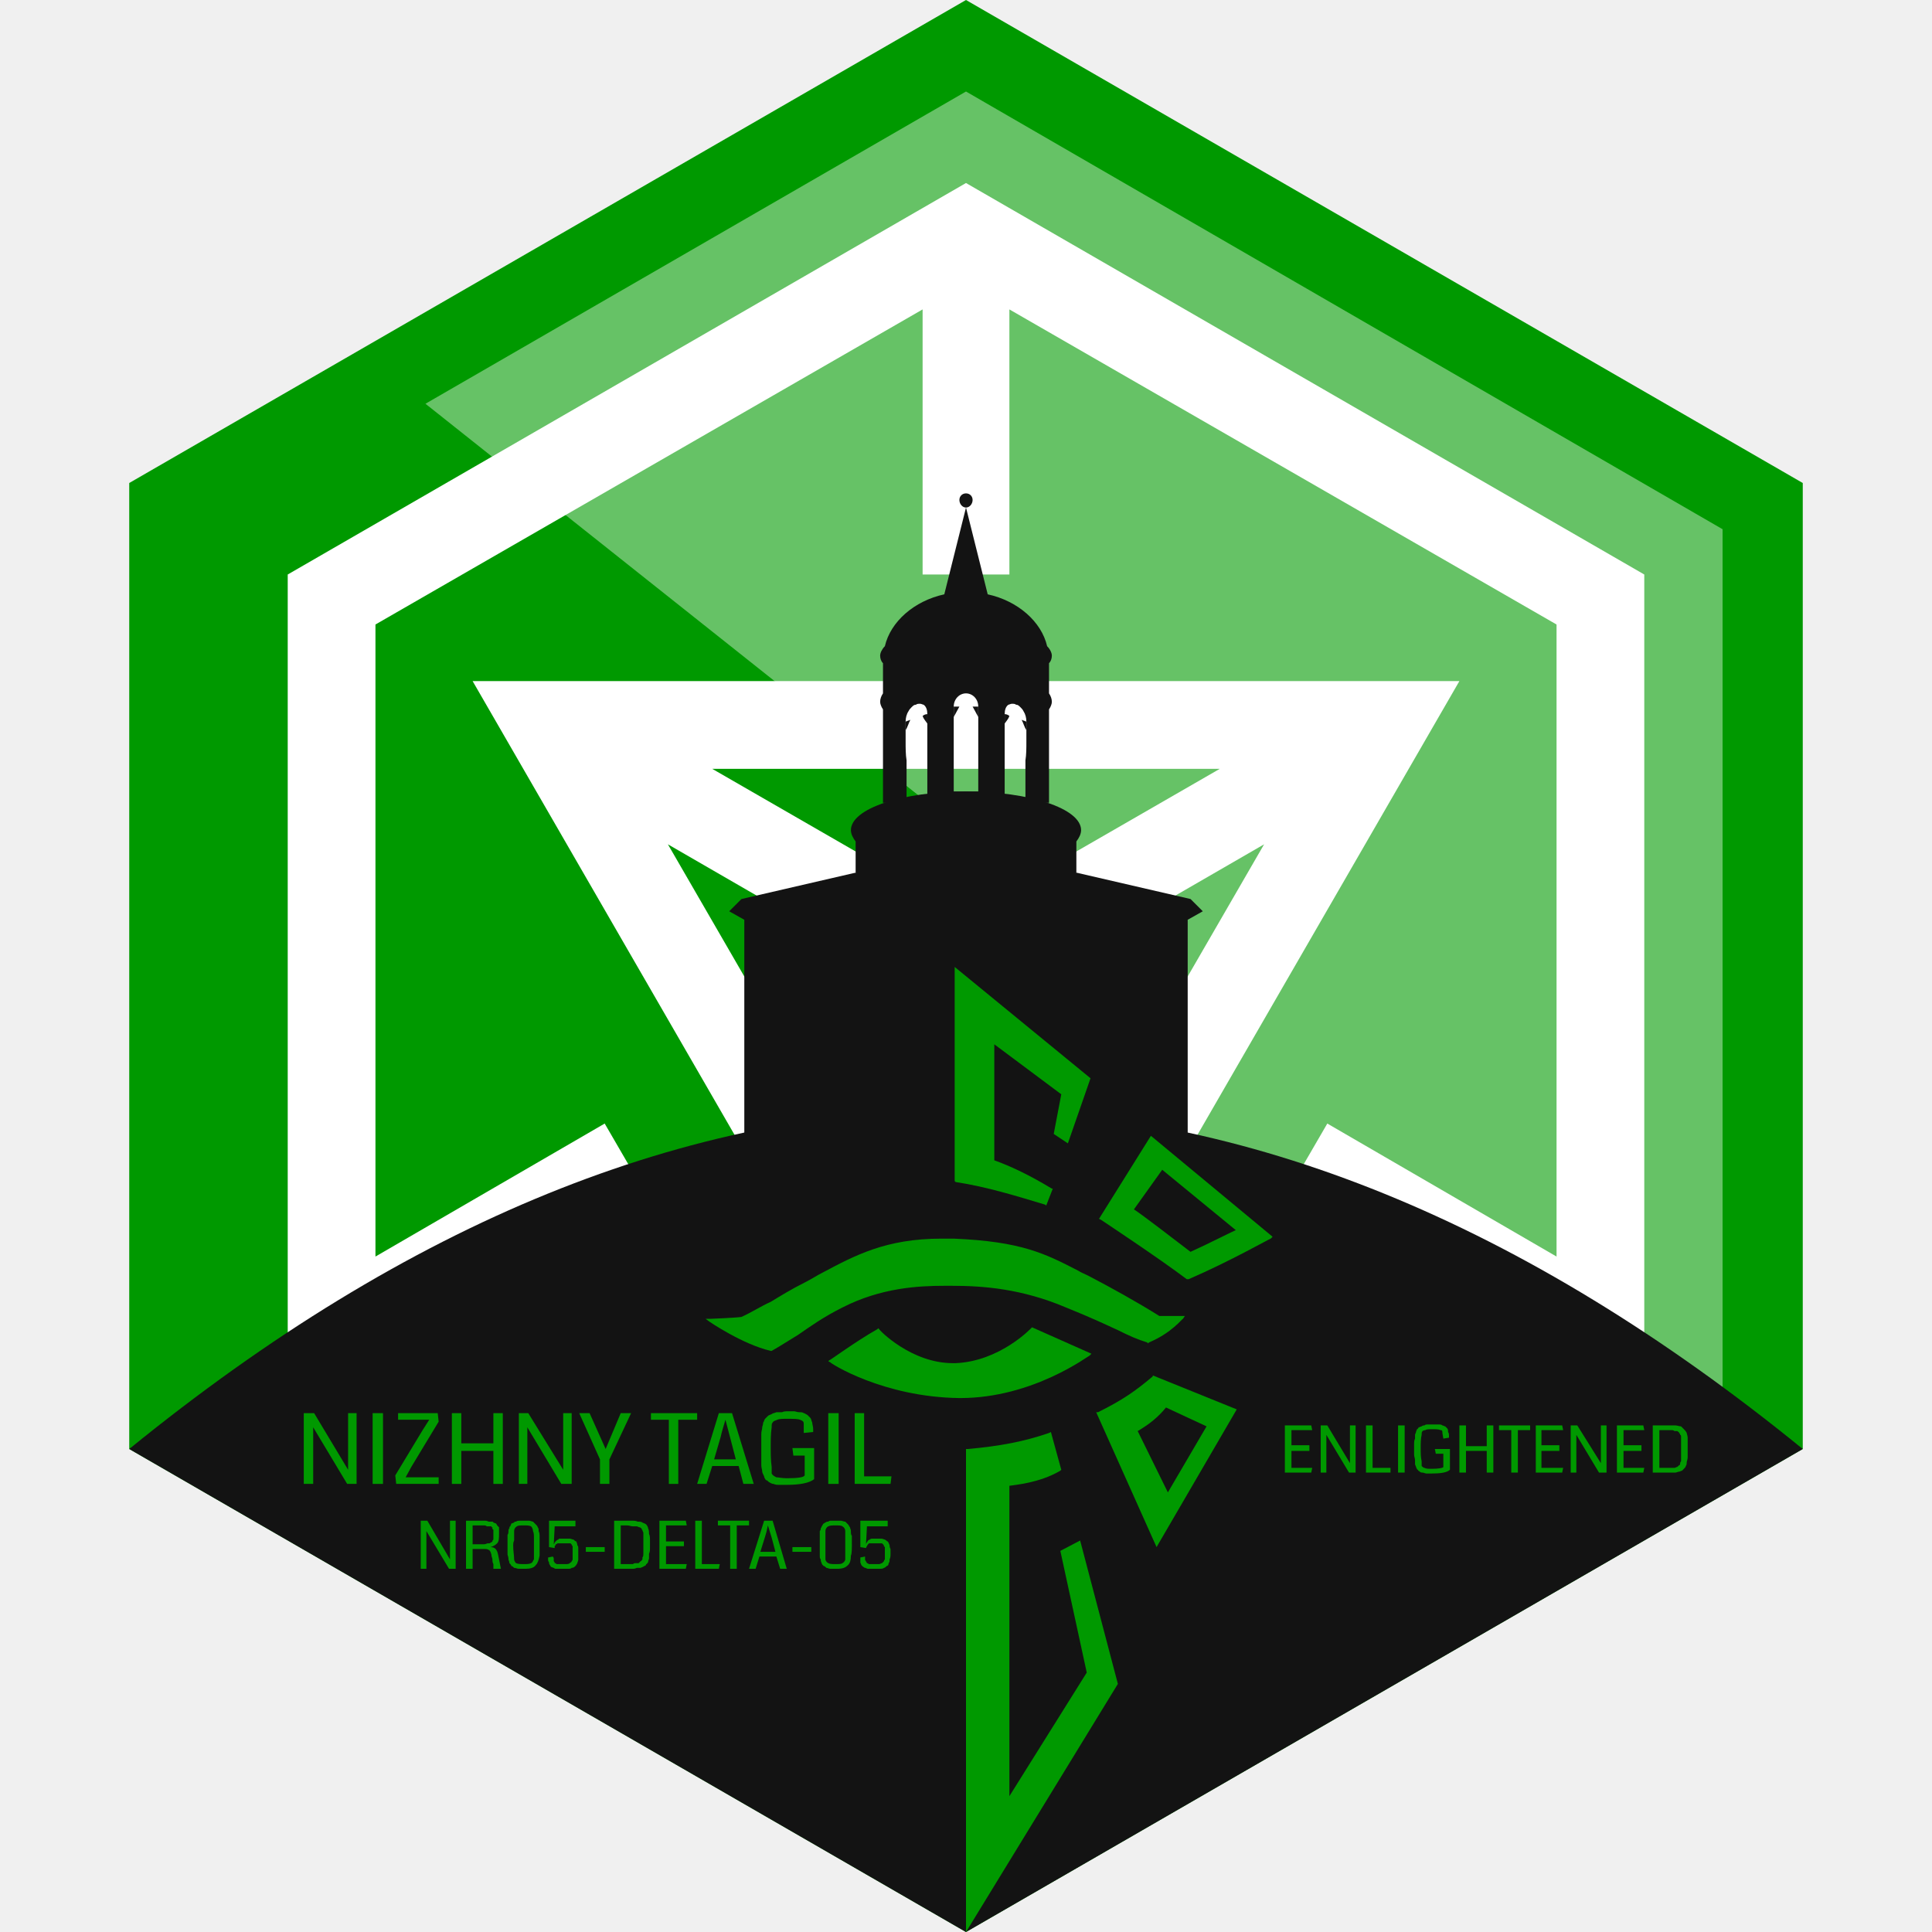
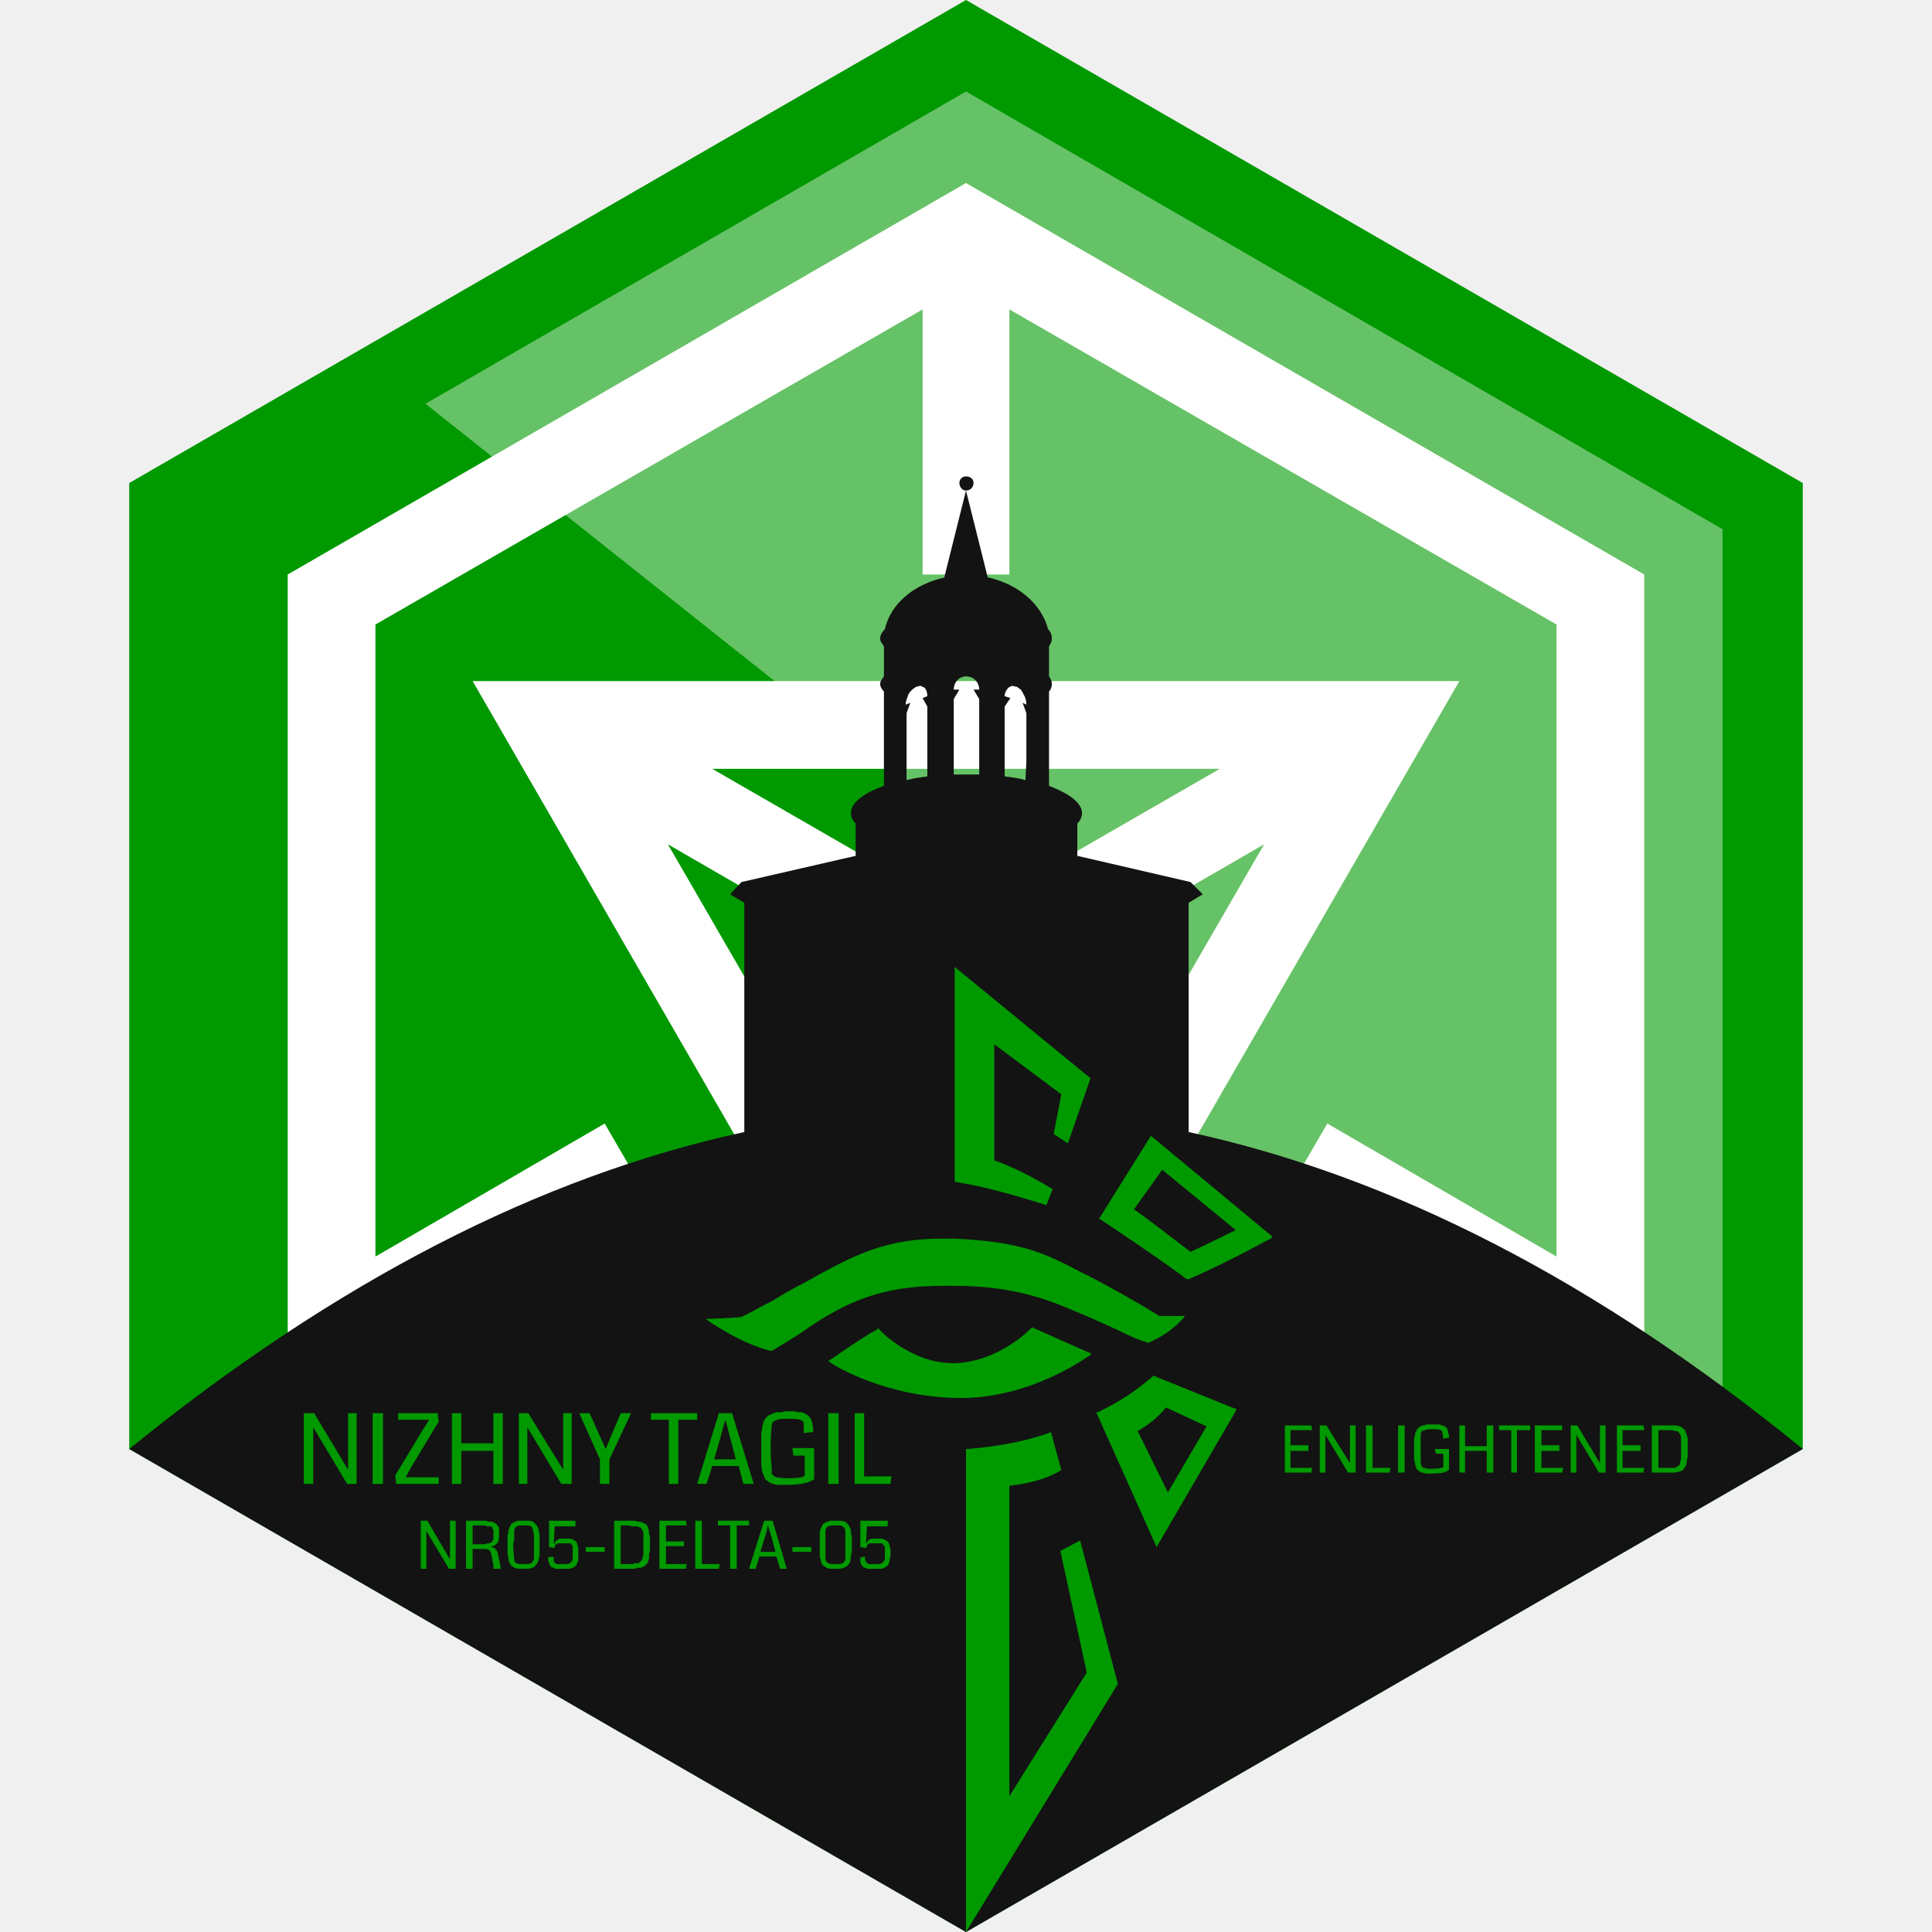
<svg xmlns="http://www.w3.org/2000/svg" xml:space="preserve" width="2048px" height="2048px" version="1.1" style="shape-rendering:geometricPrecision; text-rendering:geometricPrecision; image-rendering:optimizeQuality; fill-rule:evenodd; clip-rule:evenodd" viewBox="0 0 2048 2048">
  <defs>
    <style type="text/css">
   
    .fil0 {fill:#009900}
    .fil3 {fill:#131313}
    .fil2 {fill:white}
    .fil4 {fill:#009900;fill-rule:nonzero}
    .fil1 {fill:white;fill-opacity:0.4}
   
  </style>
  </defs>
-   <g id="_1672058559488">
+   <g id="logo">
    <g>
-       <g>
-         <polygon class="fil0" points="1024,2048 137,1536 137,512 1024,0 1911,512 1911,1536 " />
-         <polygon class="fil1" points="1024,97 451,428 451,428 1127,965 1198,1850 1826,1487 1826,561 " />
-         <path class="fil2" d="M1547 722l-1046 0 523 906 523 -906zm-477 640l0 -311 270 -156 -270 467zm223 -547l-269 155 -269 -155 538 0zm-585 80l270 156 0 311 -270 -467z" />
-         <path class="fil2" d="M1024 194l-719 415 0 830 719 415 719 -415 0 -830 -719 -415zm383 997l-47 81 244 140 -580 335 -580 -335 244 -140 -47 -81 -243 141 0 -670 580 -334 0 281 92 0 0 -281 580 334 0 670 -243 -141z" />
-       </g>
-       <g>
-         <path class="fil3" d="M1911 1536l-887 512 -887 -512c591,-481 1183,-481 1774,0z" />
-         <g>
-           <path class="fil3" d="M1024 538c-4,0 -7,-4 -7,-8 0,-4 3,-7 7,-7 4,0 7,3 7,7 0,4 -3,8 -7,8zm13 211l0 90 -26 0 0 -90c0,-8 6,-14 13,-14 7,0 13,6 13,14zm-54 8c0,7 0,15 0,23 0,7 0,15 0,22 0,8 0,15 0,22 0,8 0,15 0,22 -2,0 -4,0 -6,0 -2,0 -4,0 -6,0 -1,0 -3,0 -5,0 -2,0 -3,0 -5,0 0,-7 0,-13 0,-20 0,-6 0,-13 0,-20 -1,-6 -1,-13 -1,-20 0,-7 0,-14 0,-21 0,-4 1,-8 3,-11 1,-2 2,-3 3,-4 2,-2 3,-3 5,-3 1,-1 3,-1 4,-1 2,0 3,1 4,1 3,2 4,6 4,10zm82 0c0,7 0,15 0,23 0,7 0,15 0,22 0,8 0,15 0,22 0,8 0,15 0,22 2,0 4,0 6,0 2,0 4,0 6,0 1,0 3,0 5,0 2,0 3,0 5,0 0,-7 0,-13 0,-20 0,-6 0,-13 0,-20 1,-6 1,-13 1,-20 0,-7 0,-14 0,-21 0,-4 -1,-8 -3,-11 -1,-2 -2,-3 -3,-4 -2,-2 -3,-3 -5,-3 -1,-1 -3,-1 -4,-1 -2,0 -3,1 -4,1 -3,2 -4,6 -4,10zm45 -72c3,3 5,7 5,10 0,3 -1,6 -3,8l0 32c2,3 3,6 3,9 0,2 -1,5 -3,8l0 99 -176 0 0 -99c-2,-3 -3,-6 -3,-8 0,-3 1,-6 3,-9l0 -32c-2,-2 -3,-5 -3,-8 0,-3 2,-7 5,-10 6,-26 31,-48 63,-55l0 0 23 -92 23 92 0 0c32,7 57,29 63,55z" />
-           <polygon class="fil3" points="1024,898 1262,953 1275,966 1259,975 1259,1247 1024,1272 789,1247 789,975 773,966 786,953 " />
-           <path class="fil3" d="M1141 892l0 33 -234 0 0 -33c-3,-4 -5,-8 -5,-12 0,-23 55,-41 122,-41 67,0 122,18 122,41 0,4 -2,8 -5,12z" />
-           <g>
-             <g>
-               <path class="fil3" d="M978 759c1,-1 3,-2 5,-2 0,3 0,7 0,10 -2,-3 -4,-5 -5,-8z" />
-               <path class="fil3" d="M965 763c-2,1 -3,1 -5,2 0,3 0,6 0,9 2,-3 3,-7 5,-11z" />
-             </g>
-             <g>
-               <path class="fil3" d="M1070 759c-1,-1 -3,-2 -5,-2 0,3 0,7 0,10 2,-3 4,-5 5,-8z" />
-               <path class="fil3" d="M1083 763c2,1 3,1 5,2 0,3 0,6 0,9 -2,-3 -3,-7 -5,-11z" />
-             </g>
-             <g>
-               <polygon class="fil3" points="1031,749 1037,749 1037,760 " />
-               <polygon class="fil3" points="1017,749 1011,749 1011,760 " />
-             </g>
-           </g>
-         </g>
-       </g>
+       <polygon class="fil0" points="1024,2048 137,1536 137,512 1024,0 1911,512 1911,1536 " />
+       <polygon class="fil1" points="1024,97 451,428 451,428 1127,965 1198,1850 1826,1487 1826,561 " />
+       <path class="fil2" d="M1547 722l-1046 0 523 906 523 -906zm-477 640l0 -311 270 -156 -270 467zm223 -547l-269 155 -269 -155 538 0zm-585 80l270 156 0 311 -270 -467z" />
+       <path class="fil2" d="M1024 194l-719 415 0 830 719 415 719 -415 0 -830 -719 -415zm383 997l-47 81 244 140 -580 335 -580 -335 244 -140 -47 -81 -243 141 0 -670 580 -334 0 281 92 0 0 -281 580 334 0 670 -243 -141z" />
    </g>
+     <path class="fil3" d="M1024 520c-4,0 -7,-4 -7,-8 0,-4 3,-7 7,-7 5,0 8,3 8,7 0,4 -3,8 -8,8zm-46 220l5 -2c0,-4 -1,-7 -3,-9 -1,-1 -3,-1 -4,-2 -2,0 -3,1 -5,1 -1,1 -3,2 -4,3 -1,1 -3,3 -4,5 -1,3 -3,7 -3,11l5 -2 -4 11 0 12c0,6 0,13 0,20 0,7 0,13 0,20l0 19c7,-2 15,-3 22,-4l0 -17c0,-7 0,-15 0,-22 0,-7 0,-15 0,-23l0 -12 -5 -9zm87 -2l6 2 -6 9 0 12c0,8 0,16 0,23 0,7 0,15 0,22l0 17c8,1 16,2 22,4l1 -19c0,-7 0,-13 0,-20 0,-7 0,-14 0,-20l0 -12 -4 -11 4 2c0,-4 -1,-8 -3,-11 -1,-2 -2,-4 -3,-5 -1,-1 -3,-2 -4,-3 -2,0 -4,-1 -5,-1 -2,1 -3,1 -4,2 -2,2 -4,5 -4,9zm-33 -7l6 0c0,-8 -6,-14 -14,-14 -7,0 -13,6 -13,14l6 0 -6 10 0 80c4,0 9,0 13,0 5,0 9,0 14,0l0 -80 -6 -10zm-8 -211l23 92 0 0c32,7 57,28 64,55 3,3 4,6 4,10 0,3 -1,5 -3,8l0 32c2,3 3,5 3,8 0,3 -1,6 -3,8l0 100 0 0c21,8 35,18 35,29 0,4 -2,8 -5,11l0 34 -1 0 121 28 13 13 -15 9 0 243c217,47 434,159 651,336l-887 512 -887 -512c218,-177 435,-289 652,-336l0 -243 -15 -9 12 -13 122 -28 -1 0 0 -34c-3,-3 -5,-7 -5,-11 0,-11 13,-21 35,-29l0 0 0 -100c-2,-2 -4,-5 -4,-8 0,-3 2,-5 4,-8l0 -32c-2,-3 -4,-5 -4,-8 0,-4 2,-7 5,-10 6,-27 31,-48 64,-55l-1 0 23 -92z" />
    <g>
      <path class="fil0" d="M1108 1277c-30,-9 -62,-19 -95,-24l-1 -1 0 -227 144 118 -24 69 -15 -10 8 -42 -71 -53 0 123c17,6 38,16 61,30l1 0 -7 18 -1 -1z" />
      <path class="fil0" d="M1258 1356c-29,-22 -91,-63 -91,-63l-2 -1 55 -88 129 107 -2 2c-1,0 -43,24 -87,43l-1 0 -1 0zm-56 -74c8,5 43,32 60,45 22,-10 41,-20 48,-23l-78 -64 -30 42z" />
      <path class="fil0" d="M1162 1497l2 0c26,-13 39,-22 58,-38l0 -1 89 36 -85 146 -64 -143zm76 85l41 -70 -43 -20c-8,10 -18,18 -30,25l32 65z" />
      <path class="fil0" d="M1024 1536l2 0c34,-3 60,-8 86,-17l2 -1 11 40 -1 1c-22,13 -48,15 -54,16l0 329 82 -131 -28 -129 21 -11 40 152 -161 263 0 -512z" />
      <path class="fil0" d="M817 1432c-30,-7 -65,-31 -65,-31l-4 -3 5 0c0,0 26,-1 33,-2 11,-5 20,-11 31,-16 10,-6 21,-13 37,-21 6,-3 12,-7 18,-10 34,-18 67,-36 126,-36 4,0 8,0 13,0 72,3 97,16 132,34 3,2 6,3 10,5 25,13 52,28 76,43 1,0 4,0 8,0 7,0 15,0 16,0l3 0 -2 3c-1,0 -12,15 -36,25l-1 1 -1 -1c-10,-3 -19,-7 -31,-13 -13,-6 -30,-14 -55,-24 -47,-20 -88,-23 -121,-23 -3,0 -5,0 -8,0 -27,0 -67,2 -108,23 -20,10 -34,20 -47,29 -10,6 -19,12 -28,17l-1 0 0 0z" />
      <path class="fil0" d="M1017 1482c-81,-1 -137,-37 -137,-38l-2 -1 1 -1c1,0 28,-20 51,-33l1 -1 1 1c0,1 34,36 78,36 1,0 2,0 3,0 47,-2 80,-37 80,-37l1 -1 63 28 -2 2c-1,0 -60,45 -137,45l-1 0z" />
    </g>
    <polygon class="fil4" points="378,1573 368,1573 332,1513 332,1573 322,1573 322,1498 333,1498 369,1558 369,1498 378,1498 " />
    <polygon id="1" class="fil4" points="406,1573 395,1573 395,1498 406,1498 " />
    <polygon id="2" class="fil4" points="465,1573 420,1573 419,1564 448,1516 455,1505 422,1505 422,1498 464,1498 465,1507 436,1555 430,1566 465,1566 " />
    <polygon id="3" class="fil4" points="533,1573 523,1573 523,1538 489,1538 489,1573 479,1573 479,1498 489,1498 489,1530 523,1530 523,1498 533,1498 " />
    <polygon id="4" class="fil4" points="606,1573 595,1573 559,1513 559,1573 550,1573 550,1498 560,1498 597,1558 597,1498 606,1498 " />
    <polygon id="5" class="fil4" points="669,1498 646,1547 646,1573 636,1573 636,1547 614,1498 625,1498 642,1536 658,1498 " />
    <polygon id="6" class="fil4" points="739,1505 719,1505 719,1573 709,1573 709,1505 690,1505 690,1498 739,1498 " />
    <path id="7" class="fil4" d="M799 1573l-11 0 -5 -19 -28 0 -6 19 -10 0 23 -75 14 0 23 75zm-19 -26l-6 -23 -5 -19c-2,7 -4,13 -5,18l-7 24 23 0z" />
    <path id="8" class="fil4" d="M863 1535l0 33c-5,4 -15,6 -29,6 -3,0 -6,0 -8,0 -2,0 -4,0 -6,-1 -2,0 -3,-1 -5,-2 -1,-1 -2,-2 -3,-2 -1,-1 -2,-3 -2,-4 -1,-2 -2,-4 -2,-5 0,-2 -1,-4 -1,-7 0,-3 0,-5 0,-8 0,-2 0,-6 0,-10 0,-3 0,-6 0,-8 0,-3 0,-5 0,-7 0,-3 1,-5 1,-7 0,-1 1,-3 1,-5 1,-1 1,-3 2,-4 1,-1 2,-2 3,-3 1,-1 2,-1 4,-2 1,-1 3,-1 5,-2 1,0 3,0 6,0 2,-1 4,-1 7,-1 0,0 0,0 1,0 2,0 4,0 5,0 1,0 3,1 5,1 2,0 4,0 5,1 1,0 2,1 4,2 1,1 2,2 3,3 1,1 1,3 2,5 0,2 1,4 1,7 0,1 0,1 0,3l-10 1 0 -10c0,-2 -1,-3 -4,-4 -2,-1 -7,-1 -14,-1 -4,0 -8,0 -10,1 -2,1 -4,1 -5,3 -1,1 -1,2 -1,5 -1,7 -1,14 -1,21 0,7 0,14 1,21 0,4 0,6 0,7 1,2 3,3 5,4 2,0 6,1 11,1 12,0 18,-1 19,-3 0,-3 0,-10 0,-21l-12 0 -1 -8 23 0z" />
    <polygon id="9" class="fil4" points="889,1573 878,1573 878,1498 889,1498 " />
    <polygon id="10" class="fil4" points="944,1573 906,1573 906,1498 916,1498 916,1565 945,1565 " />
-     <polygon class="fil4" points="1390,1561 1362,1561 1362,1511 1390,1511 1391,1516 1369,1516 1369,1532 1388,1532 1388,1538 1369,1538 1369,1556 1391,1556 " />
-     <polygon id="1" class="fil4" points="1437,1561 1430,1561 1406,1521 1406,1561 1400,1561 1400,1511 1407,1511 1431,1551 1431,1511 1437,1511 " />
-     <polygon id="2" class="fil4" points="1474,1561 1448,1561 1448,1511 1455,1511 1455,1556 1474,1556 " />
+     <polygon class="fil4" points="1390,1561 1362,1561 1362,1511 1390,1511 1391,1516 1368,1516 1368,1532 1387,1532 1387,1538 1368,1538 1368,1556 1391,1556 " />
+     <polygon id="1" class="fil4" points="1437,1561 1429,1561 1405,1521 1405,1561 1399,1561 1399,1511 1406,1511 1431,1551 1431,1511 1437,1511 " />
+     <polygon id="2" class="fil4" points="1473,1561 1448,1561 1448,1511 1455,1511 1455,1556 1474,1556 " />
    <polygon id="3" class="fil4" points="1489,1561 1482,1561 1482,1511 1489,1511 " />
-     <path id="4" class="fil4" d="M1537 1536l0 22c-3,3 -10,4 -20,4 -2,0 -3,0 -5,0 -1,0 -3,-1 -4,-1 -1,0 -2,0 -3,-1 -1,-1 -2,-1 -2,-2 -1,0 -1,-1 -2,-3 0,-1 -1,-2 -1,-3 0,-1 0,-2 0,-4 0,-2 -1,-4 -1,-6 0,-1 0,-3 0,-6 0,-2 0,-4 0,-6 0,-1 0,-3 1,-5 0,-1 0,-3 0,-4 0,-1 1,-2 1,-3 0,-1 1,-2 1,-3 1,0 1,-1 2,-2 1,0 2,-1 3,-1 1,-1 2,-1 3,-1 1,-1 2,-1 4,-1 1,0 3,0 5,0 0,0 0,0 0,0 2,0 3,0 4,0 1,0 2,0 3,0 2,0 3,1 3,1 1,0 2,1 3,1 1,1 2,2 2,2 1,1 1,2 1,4 1,1 1,3 1,4 0,1 0,1 0,2l-6 1 -1 -6c0,-2 0,-3 -2,-3 -2,-1 -5,-1 -9,-1 -3,0 -6,0 -7,1 -2,0 -3,1 -3,1 -1,1 -1,2 -1,4 -1,4 -1,9 -1,14 0,5 0,10 1,14 0,3 0,4 0,5 1,1 2,2 3,2 2,1 4,1 8,1 7,0 12,-1 12,-2 0,-2 0,-7 0,-14l-8 0 -1 -5 16 0z" />
-     <polygon id="5" class="fil4" points="1583,1561 1576,1561 1576,1538 1554,1538 1554,1561 1547,1561 1547,1511 1554,1511 1554,1533 1576,1533 1576,1511 1583,1511 " />
-     <polygon id="6" class="fil4" points="1622,1516 1609,1516 1609,1561 1602,1561 1602,1516 1589,1516 1589,1511 1622,1511 " />
-     <polygon id="7" class="fil4" points="1656,1561 1628,1561 1628,1511 1656,1511 1657,1516 1634,1516 1634,1532 1653,1532 1653,1538 1634,1538 1634,1556 1657,1556 " />
-     <polygon id="8" class="fil4" points="1703,1561 1695,1561 1671,1521 1671,1561 1665,1561 1665,1511 1672,1511 1697,1551 1697,1511 1703,1511 " />
-     <polygon id="9" class="fil4" points="1742,1561 1714,1561 1714,1511 1742,1511 1743,1516 1721,1516 1721,1532 1740,1532 1740,1538 1721,1538 1721,1556 1743,1556 " />
-     <path id="10" class="fil4" d="M1789 1532c0,3 0,5 0,7 0,2 0,4 0,6 0,2 -1,4 -1,5 0,1 0,3 -1,4 0,1 -1,2 -2,3 0,0 -1,1 -2,2 -1,0 -2,1 -3,1 -1,0 -3,1 -4,1 -2,0 -4,0 -6,0 -1,0 -3,0 -6,0l-12 0 0 -50 17 0c3,0 5,0 7,0 2,0 4,1 6,1 1,1 2,2 3,3 1,1 2,2 3,4 0,1 1,3 1,5 0,2 0,5 0,8zm-7 0c0,-2 0,-4 0,-5 0,-1 0,-2 0,-3 0,-2 0,-3 -1,-3 0,-1 0,-1 -1,-2 0,-1 -1,-1 -2,-2 0,0 -1,0 -3,0 -1,-1 -2,-1 -4,-1 -1,0 -3,0 -5,0l-7 0 0 40 8 0c2,0 3,0 4,0 1,0 2,0 4,0 1,0 2,-1 3,-1 0,0 1,-1 1,-1 1,-1 2,-1 2,-2 0,-1 0,-2 1,-3 0,-1 0,-2 0,-4 0,-1 0,-3 0,-5l0 -8z" />
+     <path id="4" class="fil4" d="M1536 1536l0 22c-3,3 -9,4 -19,4 -2,0 -4,0 -5,0 -2,0 -3,-1 -4,-1 -1,0 -2,0 -3,-1 -1,-1 -2,-1 -2,-2 -1,0 -2,-1 -2,-3 0,-1 -1,-2 -1,-3 0,-1 0,-2 -1,-4 0,-2 0,-4 0,-6 0,-1 0,-3 0,-6 0,-2 0,-4 0,-6 0,-1 0,-3 0,-5 0,-1 1,-3 1,-4 0,-1 0,-2 1,-3 0,-1 1,-2 1,-3 1,0 1,-1 2,-2 1,0 1,-1 2,-1 1,-1 2,-1 4,-1 1,-1 2,-1 4,-1 1,0 3,0 5,0 0,0 0,0 0,0 2,0 3,0 4,0 0,0 2,0 3,0 1,0 2,1 3,1 1,0 2,1 3,1 1,1 1,2 2,2 0,1 1,2 1,4 0,1 1,3 1,4 0,1 0,1 0,2l-6 1 -1 -6c0,-2 -1,-3 -2,-3 -2,-1 -5,-1 -9,-1 -3,0 -6,0 -7,1 -2,0 -3,1 -4,1 0,1 -1,2 -1,4 0,4 0,9 0,14 0,5 0,10 0,14 0,3 1,4 1,5 0,1 1,2 3,2 1,1 4,1 7,1 8,0 12,-1 13,-2 0,-2 0,-7 0,-14l-8 0 -1 -5 15 0z" />
+     <polygon id="5" class="fil4" points="1583,1561 1576,1561 1576,1538 1553,1538 1553,1561 1547,1561 1547,1511 1553,1511 1553,1533 1576,1533 1576,1511 1583,1511 " />
+     <polygon id="6" class="fil4" points="1622,1516 1608,1516 1608,1561 1602,1561 1602,1516 1589,1516 1589,1511 1622,1511 " />
+     <polygon id="7" class="fil4" points="1656,1561 1627,1561 1627,1511 1656,1511 1656,1516 1634,1516 1634,1532 1653,1532 1653,1538 1634,1538 1634,1556 1657,1556 " />
+     <polygon id="8" class="fil4" points="1702,1561 1695,1561 1671,1521 1671,1561 1665,1561 1665,1511 1672,1511 1696,1551 1696,1511 1702,1511 " />
+     <polygon id="9" class="fil4" points="1742,1561 1714,1561 1714,1511 1742,1511 1743,1516 1720,1516 1720,1532 1739,1532 1739,1538 1720,1538 1720,1556 1743,1556 " />
+     <path id="10" class="fil4" d="M1789 1532c0,3 0,5 0,7 0,2 0,4 0,6 -1,2 -1,4 -1,5 0,2 -1,3 -1,4 -1,1 -1,2 -2,3 0,0 -1,1 -2,2 -1,0 -2,1 -3,1 -1,0 -3,1 -5,1 -1,0 -3,0 -5,0 -2,0 -4,0 -6,0l-13 0 0 -50 18 0c3,0 5,0 7,0 2,0 4,1 5,1 2,1 3,2 4,3 1,1 2,2 2,4 1,1 1,3 2,5 0,2 0,5 0,8zm-7 0c0,-2 0,-4 0,-5 0,-1 0,-2 0,-3 0,-2 -1,-3 -1,-3 0,-1 0,-1 -1,-2 -1,-1 -1,-1 -2,-2 -1,0 -2,0 -3,0 -1,-1 -3,-1 -4,-1 -2,0 -3,0 -6,0l-7 0 0 40 8 0c2,0 4,0 5,0 1,0 2,0 3,0 2,0 3,-1 3,-1 1,0 2,-1 2,-1 1,-1 1,-1 2,-2 0,-1 0,-2 0,-3 1,-1 1,-2 1,-4 0,-1 0,-3 0,-5l0 -8z" />
    <polygon class="fil4" points="483,1663 476,1663 452,1623 452,1663 446,1663 446,1612 453,1612 477,1653 477,1612 483,1612 " />
    <path id="1" class="fil4" d="M529 1626c0,4 0,8 -2,10 -2,2 -4,3 -7,4 5,0 7,3 8,8l3 15 -8 0c0,-1 0,-3 0,-5 -1,-2 -1,-3 -1,-5 0,-1 -1,-3 -1,-4 0,-2 -1,-3 -1,-4 -1,-1 -1,-2 -2,-2 -1,-1 -3,-1 -6,-1l-11 0 0 21 -7 0 0 -51 16 0c2,0 3,0 4,0 1,0 2,0 4,1 1,0 2,0 3,0 1,0 2,0 2,1 1,0 2,1 3,1 0,1 1,1 1,2 1,1 1,1 2,2 0,1 0,2 0,3 0,1 0,3 0,4zm-6 3l0 -5c0,-1 0,-1 0,-2 0,0 0,-1 -1,-1 0,-1 0,-1 0,-2 -1,0 -1,0 -1,-1 -1,0 -1,0 -2,0 -1,0 -2,0 -3,0 -1,-1 -2,-1 -3,-1l-12 0 0 20 12 0c2,0 3,-1 4,-1 2,0 3,0 3,-1 1,0 1,0 2,-1 0,-1 0,-1 1,-2 0,-1 0,-2 0,-3z" />
-     <path id="2" class="fil4" d="M689 1633c0,3 0,6 0,8 0,2 0,4 -1,6 0,2 0,4 0,5 0,1 -1,2 -1,4 -1,1 -1,2 -2,2 0,1 -1,2 -2,2 -1,1 -2,1 -4,2 -1,0 -2,0 -4,0 -2,1 -3,1 -5,1 -2,0 -4,0 -6,0l-13 0 0 -51 18 0c3,0 5,0 7,1 2,0 4,0 5,1 2,1 3,1 4,2 1,1 2,3 2,4 1,2 1,4 1,6 1,2 1,4 1,7zm-7 0c0,-2 0,-3 0,-4 0,-1 0,-2 0,-4 0,-1 -1,-2 -1,-3 0,0 -1,-1 -1,-2 -1,0 -1,-1 -2,-1 -1,0 -2,-1 -3,-1 -1,0 -3,0 -4,0 -2,0 -4,-1 -6,-1l-7 0 0 41 8 0c2,0 4,0 5,0 1,-1 2,-1 3,-1 2,0 3,0 3,0 1,-1 1,-1 2,-2 1,0 1,-1 2,-2 0,0 0,-1 0,-2 1,-1 1,-3 1,-4 0,-2 0,-3 0,-5l0 -9z" />
+     <path id="2" class="fil4" d="M689 1633c0,3 0,6 0,8 0,2 0,4 -1,6 0,2 0,4 0,5 0,1 -1,2 -1,4 -1,1 -1,2 -2,2 0,1 -1,2 -2,2 -1,1 -2,1 -4,2 -1,0 -2,0 -4,0 -1,1 -3,1 -5,1 -2,0 -4,0 -6,0l-13 0 0 -51 18 0c3,0 5,0 7,1 2,0 4,0 5,1 2,1 3,1 4,2 1,1 2,3 2,4 1,2 1,4 1,6 1,2 1,4 1,7zm-7 0c0,-2 0,-3 0,-4 0,-1 0,-2 0,-4 0,-1 -1,-2 -1,-3 0,0 -1,-1 -1,-2 -1,0 -1,-1 -2,-1 -1,0 -2,-1 -3,-1 -1,0 -3,0 -4,0 -2,0 -4,-1 -6,-1l-7 0 0 41 8 0c2,0 4,0 5,0 1,-1 2,-1 3,-1 2,0 3,0 3,0 1,-1 1,-1 2,-2 1,0 1,-1 2,-2 0,0 0,-1 0,-2 1,-1 1,-3 1,-4 0,-2 0,-3 0,-5l0 -9z" />
    <polygon id="3" class="fil4" points="727,1663 699,1663 699,1612 727,1612 728,1617 706,1617 706,1634 725,1634 725,1639 706,1639 706,1658 728,1658 " />
    <polygon id="4" class="fil4" points="762,1663 737,1663 737,1612 744,1612 744,1658 763,1658 " />
    <polygon id="5" class="fil4" points="794,1617 781,1617 781,1663 774,1663 774,1617 761,1617 761,1612 794,1612 " />
    <path id="6" class="fil4" d="M834 1663l-7 0 -4 -13 -18 0 -4 13 -7 0 16 -51 9 0 15 51zm-12 -18l-4 -15 -4 -13c-1,5 -2,9 -3,12l-5 16 16 0z" />
    <path id="7" class="fil4" d="M555 1663c-2,0 -4,0 -5,0 -2,0 -3,-1 -5,-1 -1,-1 -2,-2 -3,-2 0,-1 -1,-2 -2,-3 0,-2 -1,-3 -1,-4 0,-1 0,-2 -1,-5 0,-2 0,-3 0,-5 0,-1 0,-4 0,-7 0,-1 0,-3 0,-4 0,-2 0,-3 0,-5 1,-1 1,-3 1,-4 0,-1 0,-2 1,-3 0,-1 0,-2 1,-2 0,-1 1,-2 1,-3 1,0 2,-1 3,-1 0,-1 1,-1 2,-1 1,-1 3,-1 4,-1 1,0 3,0 4,0 2,0 4,0 6,0 1,0 3,1 4,1 1,1 2,2 3,3 1,1 2,2 2,3 1,1 1,2 1,4 1,2 1,4 1,5 0,2 0,4 0,7 0,7 0,12 0,14 -1,5 -2,8 -4,10 -2,3 -6,4 -11,4 -1,0 -1,0 -2,0zm0 -46c-3,0 -6,0 -7,1 -2,1 -3,3 -3,5 0,1 0,3 0,4 0,2 0,4 0,6 -1,2 -1,4 -1,5 0,6 1,11 1,15 0,1 1,3 2,4 2,1 5,1 8,1 4,0 6,0 8,-1 2,-1 2,-3 3,-4 0,-4 0,-9 0,-15 0,-1 0,-4 0,-7 0,-4 0,-6 -1,-8 0,-2 -1,-4 -2,-5 -2,-1 -4,-1 -8,-1z" />
    <path id="8" class="fil4" d="M613 1647c0,2 0,4 0,6 0,2 -1,3 -1,4 -1,2 -2,3 -2,3 -1,1 -2,2 -4,2 -1,1 -2,1 -4,1 -2,0 -4,0 -6,0 -1,0 -2,0 -3,0 -1,0 -3,0 -4,0 -1,0 -2,-1 -2,-1 -1,0 -2,-1 -3,-1 0,-1 -1,-1 -1,-2 -1,-1 -1,-2 -1,-3 -1,-1 -1,-2 -1,-3 0,0 0,-1 0,-1 0,-1 0,-1 0,-1l5 -1c1,1 1,2 1,3 0,1 0,2 0,2 1,1 1,1 1,2 1,0 1,0 2,1 1,0 2,0 3,0 1,0 2,0 3,0 2,0 4,0 5,0 2,0 3,-1 3,-1 1,-1 2,-1 2,-2 1,-1 1,-2 1,-2 0,-1 0,-2 0,-3 0,-1 0,-1 0,-3 0,-1 0,-1 0,-2 0,-1 0,-2 0,-3 0,0 0,-1 0,-2 0,-1 0,-1 0,-1 -1,-1 -1,-1 -1,-2 0,0 -1,0 -1,-1 -1,0 -1,0 -2,0 -1,0 -2,0 -3,0 -1,0 -2,0 -3,0 -1,0 -2,0 -2,0 -1,0 -2,0 -2,0 -1,0 -2,0 -2,0 -1,1 -1,1 -2,1 0,1 0,1 -1,2 0,0 0,1 0,2l-6 -1 0 -28 28 0 0 6 -22 0 -1 19c1,-1 1,-2 1,-2 1,-1 1,-1 2,-2 0,0 1,-1 2,-1 0,-1 1,-1 2,-1 2,0 3,0 4,0 3,0 4,0 6,0 1,0 3,1 4,1 1,1 2,2 3,2 0,1 1,2 1,4 1,1 1,2 1,4 0,1 0,3 0,5z" />
    <polygon id="9" class="fil4" points="621,1645 621,1640 641,1640 641,1645 " />
    <polygon id="10" class="fil4" points="840,1645 840,1640 860,1640 860,1645 " />
    <path id="11" class="fil4" d="M886 1663c-2,0 -4,0 -6,0 -1,0 -3,-1 -4,-1 -1,-1 -2,-2 -3,-2 -1,-1 -2,-2 -2,-3 -1,-2 -1,-3 -1,-4 -1,-1 -1,-2 -1,-5 0,-2 0,-3 0,-5 0,-1 0,-4 0,-7 0,-1 0,-3 0,-4 0,-2 0,-3 0,-5 0,-1 0,-3 0,-4 1,-1 1,-2 1,-3 1,-1 1,-2 1,-2 1,-1 1,-2 2,-3 1,0 1,-1 2,-1 1,-1 2,-1 3,-1 1,-1 2,-1 3,-1 2,0 3,0 5,0 2,0 4,0 5,0 2,0 3,1 5,1 1,1 2,2 3,3 1,1 1,2 2,3 0,1 1,2 1,4 0,2 0,4 1,5 0,2 0,4 0,7 0,7 0,12 -1,14 0,5 -1,8 -3,10 -3,3 -6,4 -12,4 0,0 -1,0 -1,0zm0 -46c-4,0 -6,0 -8,1 -2,1 -3,3 -3,5 0,1 0,3 0,4 0,2 0,4 0,6 0,2 0,4 0,5 0,6 0,11 0,15 0,1 1,3 3,4 2,1 4,1 8,1 3,0 6,0 7,-1 2,-1 3,-3 3,-4 0,-4 0,-9 0,-15 0,-1 0,-4 0,-7 0,-4 0,-6 0,-8 0,-2 -1,-4 -3,-5 -1,-1 -4,-1 -7,-1z" />
    <path id="12" class="fil4" d="M944 1647c0,2 0,4 -1,6 0,2 0,3 -1,4 0,2 -1,3 -2,3 -1,1 -2,2 -3,2 -1,1 -3,1 -4,1 -2,0 -4,0 -6,0 -2,0 -3,0 -4,0 -1,0 -2,0 -3,0 -1,0 -2,-1 -3,-1 -1,0 -1,-1 -2,-1 -1,-1 -1,-1 -2,-2 0,-1 -1,-2 -1,-3 0,-1 0,-2 0,-3 0,0 0,-1 0,-1 0,-1 0,-1 0,-1l5 -1c0,1 0,2 0,3 0,1 1,2 1,2 0,1 1,1 1,2 0,0 1,0 2,1 0,0 1,0 2,0 1,0 2,0 4,0 2,0 3,0 5,0 1,0 2,-1 3,-1 1,-1 1,-1 2,-2 0,-1 1,-2 1,-2 0,-1 0,-2 0,-3 0,-1 0,-1 0,-3 0,-1 0,-1 0,-2 0,-1 0,-2 0,-3 0,0 0,-1 0,-2 -1,-1 -1,-1 -1,-1 0,-1 0,-1 -1,-2 0,0 0,0 -1,-1 0,0 -1,0 -2,0 0,0 -1,0 -2,0 -1,0 -2,0 -3,0 -1,0 -2,0 -3,0 0,0 -1,0 -2,0 -1,0 -1,0 -2,0 0,1 -1,1 -1,1 0,1 -1,1 -1,2 0,0 -1,1 -1,2l-6 -1 0 -28 29 0 0 6 -22 0 -1 19c0,-1 1,-2 1,-2 0,-1 1,-1 1,-2 1,0 1,-1 2,-1 1,-1 2,-1 3,-1 1,0 2,0 4,0 2,0 4,0 5,0 2,0 3,1 4,1 2,1 2,2 3,2 1,1 1,2 2,4 0,1 0,2 1,4 0,1 0,3 0,5z" />
  </g>
</svg>
